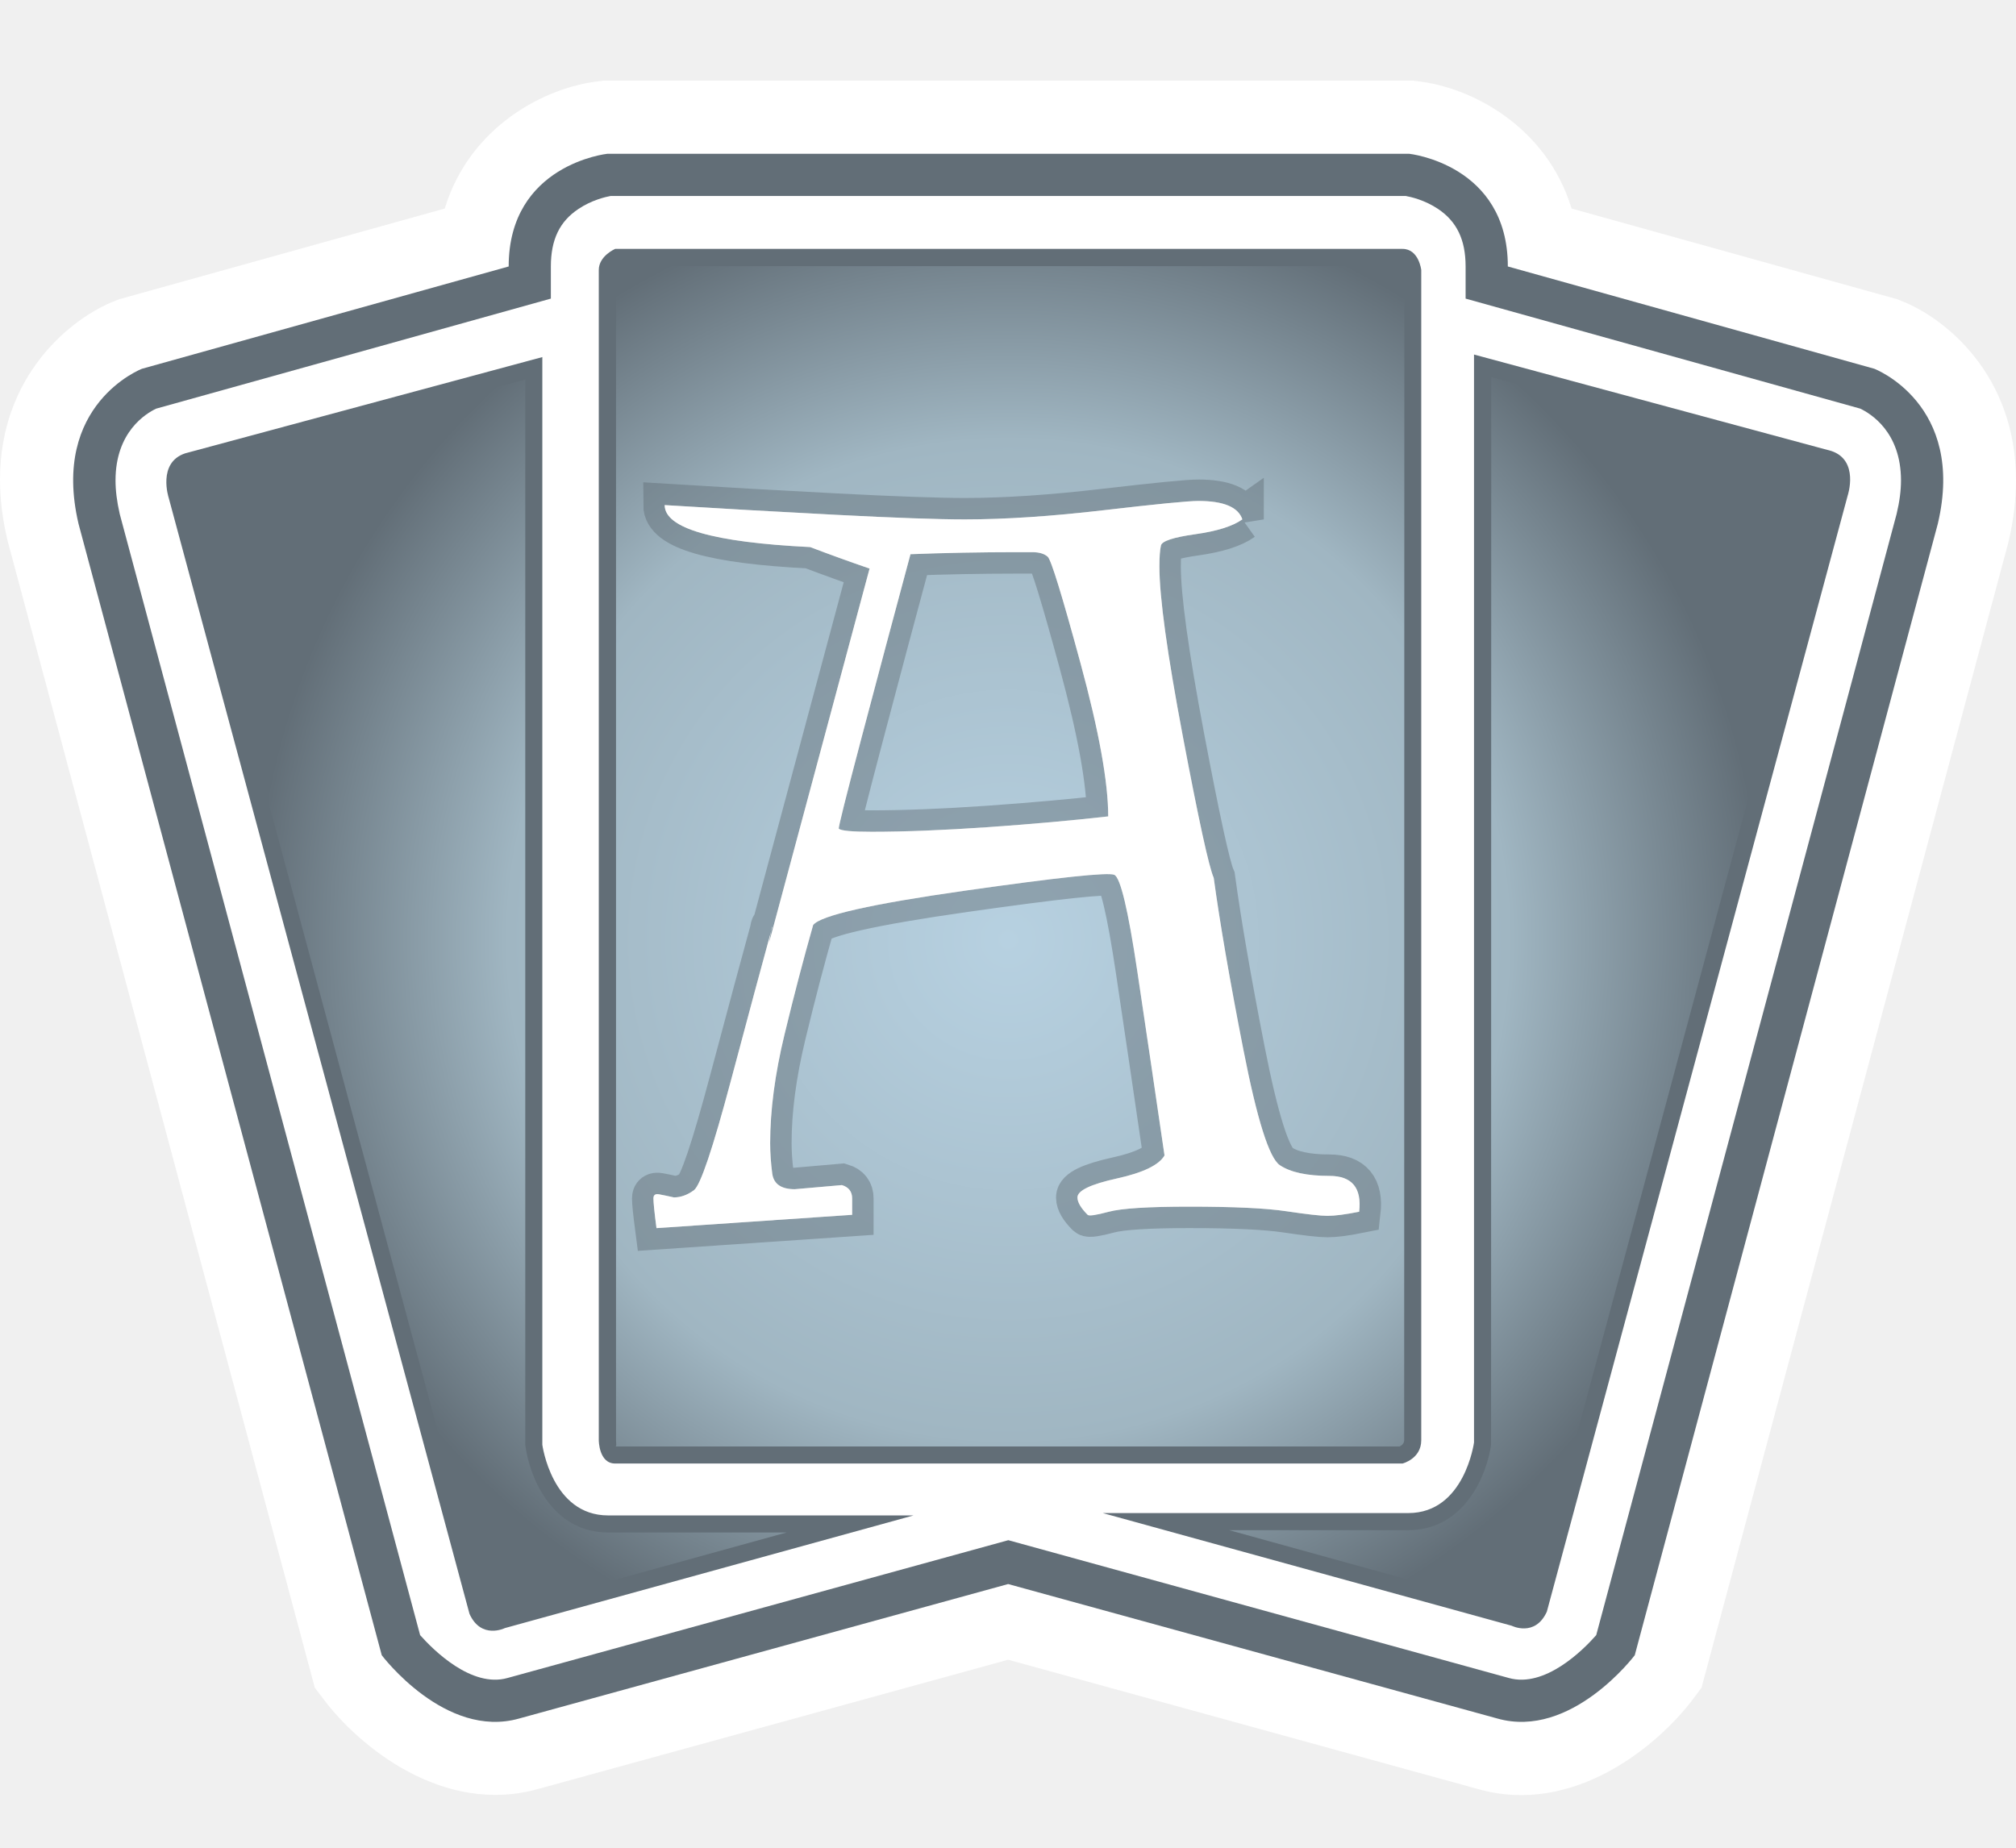
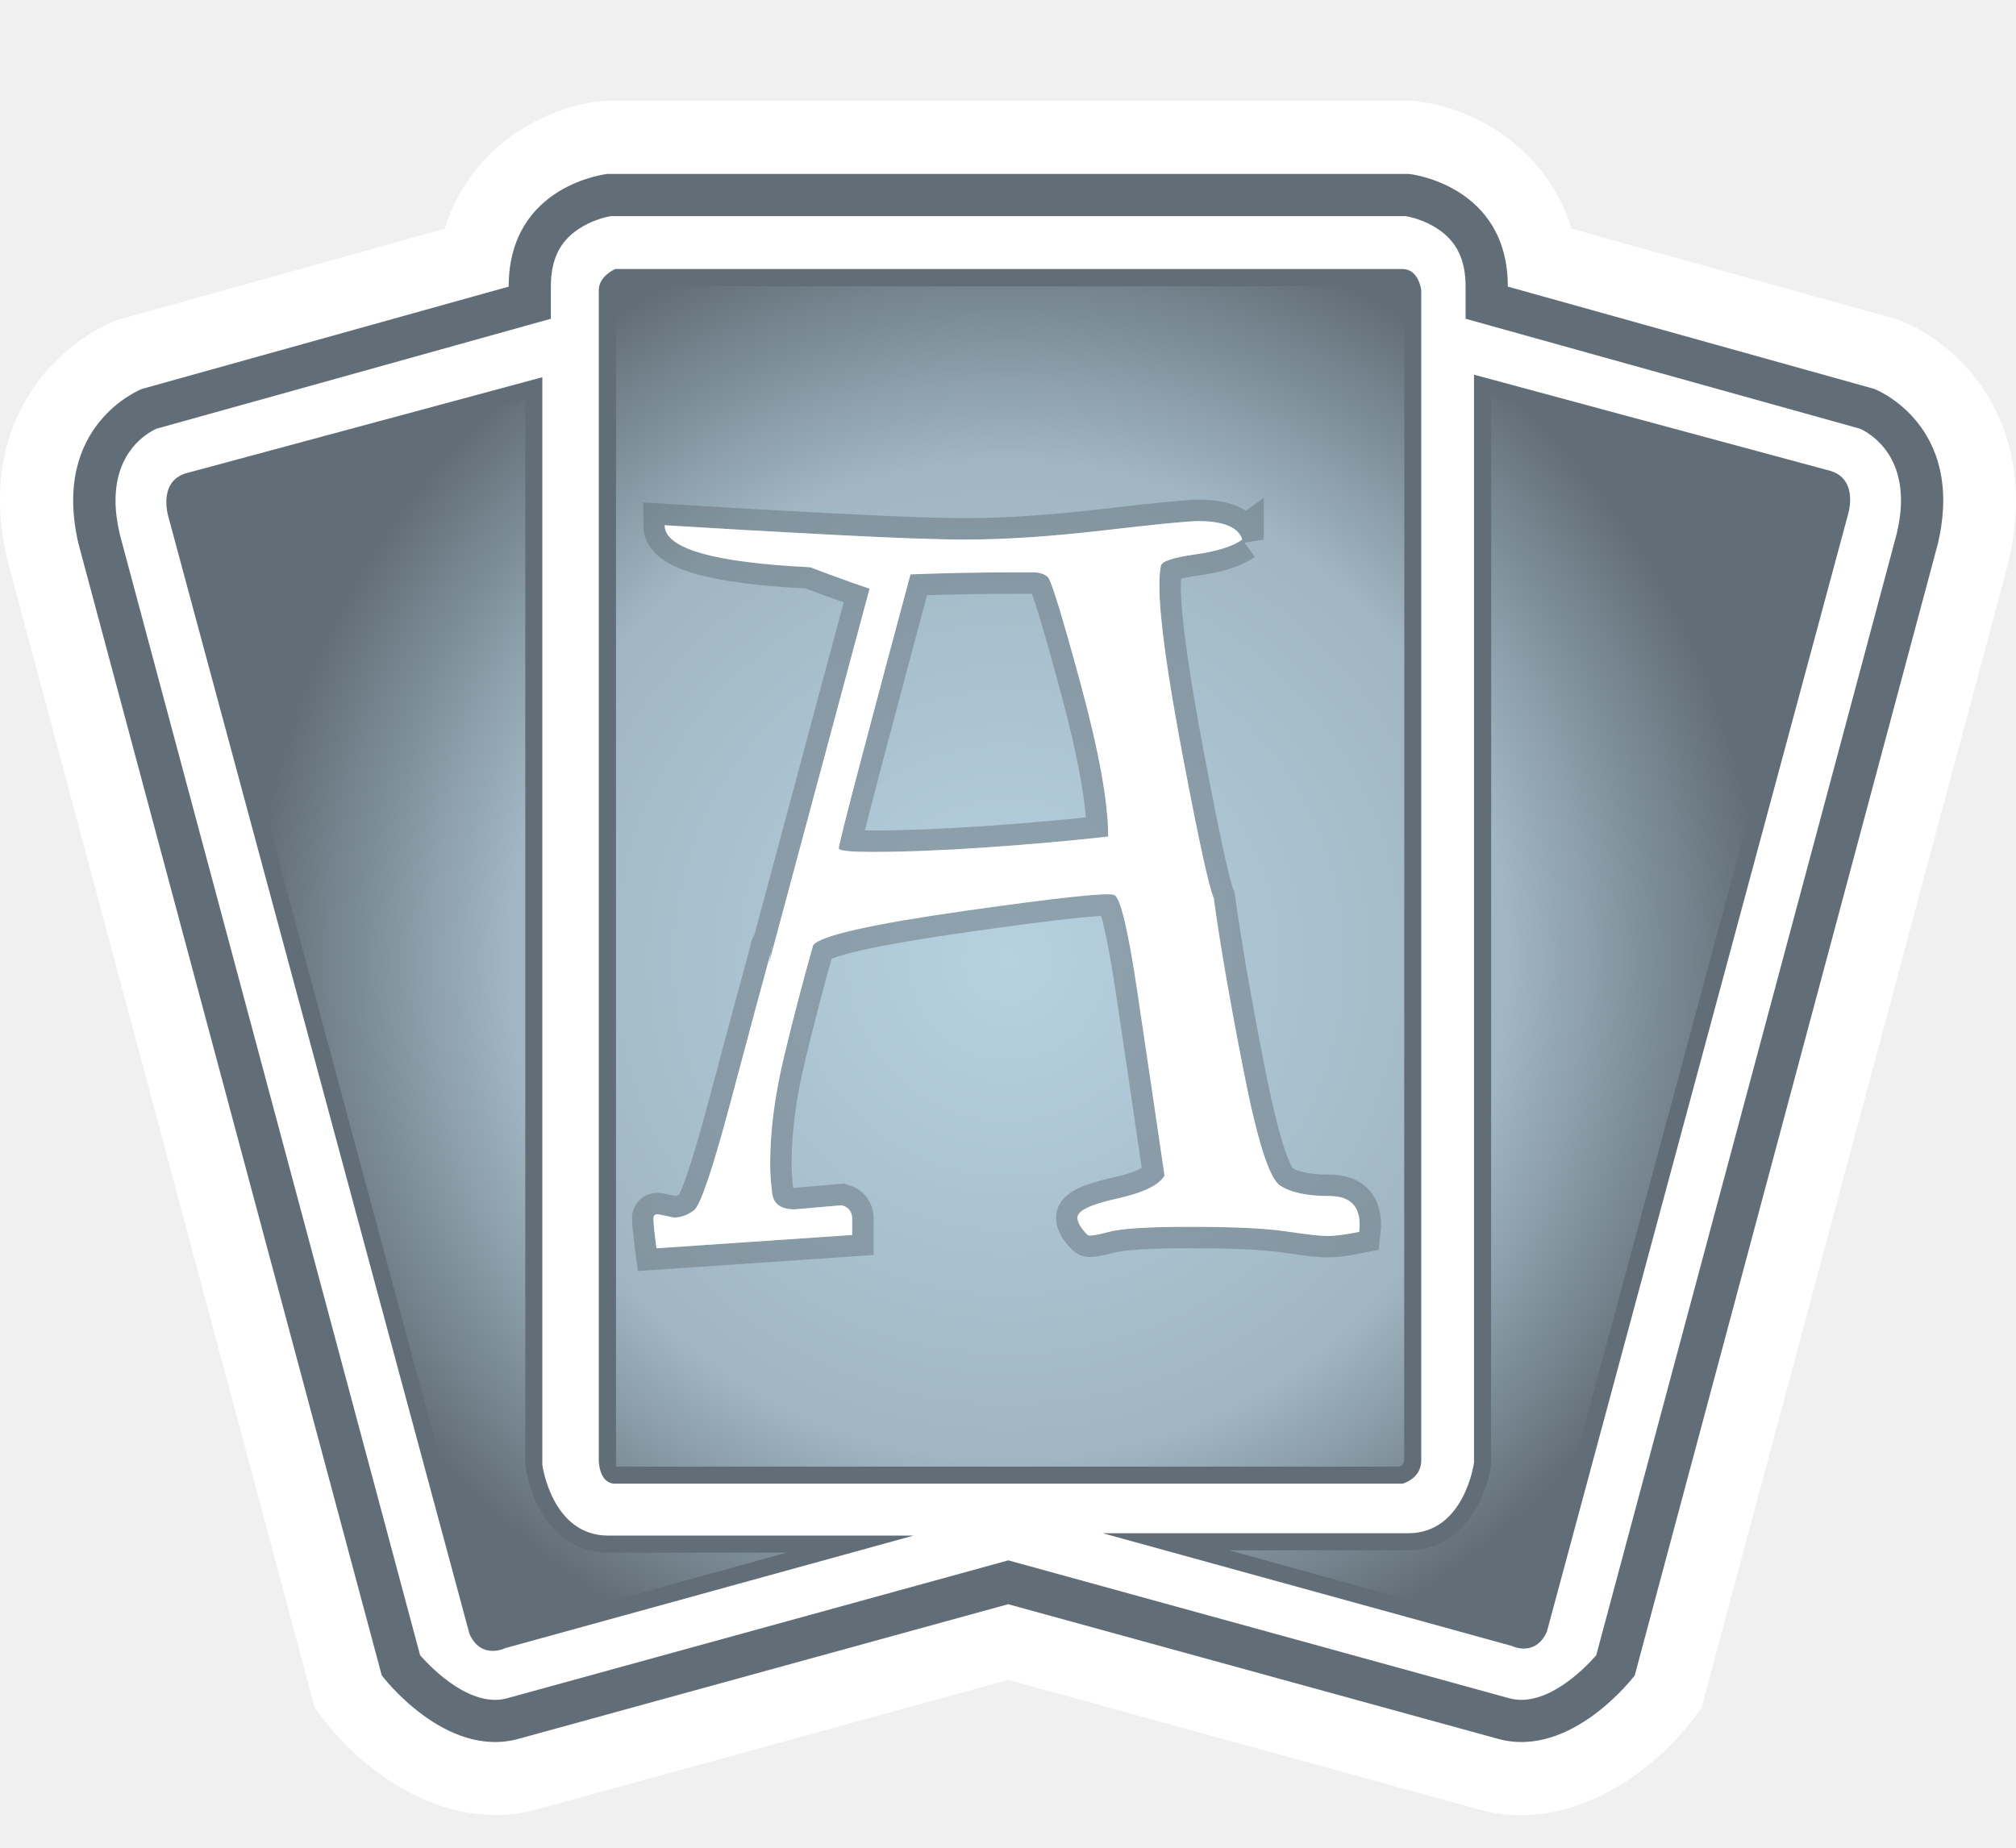
<svg xmlns="http://www.w3.org/2000/svg" xmlns:xlink="http://www.w3.org/1999/xlink" version="1.1" width="600" height="550" id="svg5749">
  <defs id="defs5751">
    <radialGradient cx="0" cy="0" r="1" fx="0" fy="0" id="radialGradient392" gradientUnits="userSpaceOnUse" gradientTransform="matrix(17.57053,0,0,-17.57053,397.9443,483.6748)" spreadMethod="pad">
      <stop id="stop394" style="stop-color:#b7d1e1;stop-opacity:1" offset="0" />
      <stop id="stop396" style="stop-color:#a0b6c2;stop-opacity:1" offset="0.663" />
      <stop id="stop398" style="stop-color:#626e77;stop-opacity:1" offset="1" />
    </radialGradient>
    <radialGradient cx="0" cy="0" r="1" fx="0" fy="0" id="radialGradient2997" xlink:href="#radialGradient392" gradientUnits="userSpaceOnUse" gradientTransform="matrix(21.96316,0,0,21.96316,391.4371,615.278)" spreadMethod="pad" />
    <radialGradient cx="0" cy="0" r="1" fx="0" fy="0" id="radialGradient3002" xlink:href="#radialGradient392" gradientUnits="userSpaceOnUse" gradientTransform="matrix(224.1567,0,0,224.1567,391.5159,615.8184)" spreadMethod="pad" />
  </defs>
-   <g transform="translate(-91.42857,-336.0524)" id="layer1">
+   <g transform="translate(-91.42857,-330.0524)" id="layer1">
    <path d="M 510.782,360.052 H 271.029 l -1.148,0.153 c -16.189,1.748 -38.617,13.408 -46.093,37.928 -20.336,5.677 -96.932,27.008 -96.932,27.008 l -0.995,0.395 c -13.153,5.039 -34.433,22.134 -34.433,53.276 0,5.626 0.702,11.66 2.245,18.141 l 91.446,341.456 2.539,3.342 c 10.308,13.804 35.53,34.981 64.285,26.714 0,0 128.915,-35.428 139.529,-38.375 10.665,2.947 139.784,38.477 139.784,38.477 28.564,8.165 53.722,-13.013 64.094,-26.816 l 2.488,-3.342 91.293,-340.805 c 1.595,-6.685 2.296,-12.86 2.296,-18.588 0,-31.447 -21.178,-48.44 -34.331,-53.48 l -0.944,-0.395 -96.983,-27.008 c -7.476,-24.52 -29.904,-36.18 -46.042,-37.928 l -1.148,-0.153 z" id="path382" style="fill:#ffffff;fill-opacity:1;fill-rule:nonzero;stroke:none" />
    <path d="m 272.177,381.83 c 0,0 -29.355,3.138 -29.355,33.54 l -109.141,30.452 c 0,0 -27.25,10.461 -18.881,46.144 l 90.247,336.786 c 0,0 18.894,25.107 40.913,18.83 l 145.513,-40.02 145.576,40.02 c 22.02,6.277 40.913,-18.83 40.913,-18.83 L 668.159,491.965 C 676.579,456.283 649.265,445.821 649.265,445.821 l -109.077,-30.452 c 0,-30.401 -29.355,-33.54 -29.355,-33.54 z" id="path384" style="fill:#626e77;fill-opacity:1;fill-rule:nonzero;stroke:none" />
    <path d="m 273.122,394.396 c -1.34,0.243 -5.575,1.186 -9.517,3.84 -5.626,3.725 -8.229,9.16 -8.229,17.133 v 9.568 c 0,0 -115.762,32.302 -117.459,32.749 -3.036,1.442 -12.107,6.876 -12.107,21.369 0,2.947 0.396,6.238 1.25,9.976 0.153,0.6 88.002,328.456 89.405,333.737 3.878,4.389 15.296,15.794 26.013,12.758 l 149.046,-41.016 148.957,41.016 c 10.767,3.036 22.173,-8.369 26.013,-12.758 1.442,-5.282 89.303,-333.138 89.405,-333.737 0.893,-3.738 1.301,-7.029 1.301,-9.976 0,-14.493 -9.122,-19.927 -12.12,-21.369 -1.684,-0.447 -117.459,-32.749 -117.459,-32.749 v -9.568 c 0,-7.973 -2.641,-13.408 -8.216,-17.133 -3.942,-2.654 -8.178,-3.598 -9.568,-3.84 z" id="path386" style="fill:#ffffff;fill-opacity:1;fill-rule:nonzero;stroke:none" />
    <path d="m 530.122,441.586 v 323.825 c 0,0 -2.794,21.024 -19.545,21.024 h -90.949 l 121.707,33.54 c 0,0 6.966,3.496 10.461,-4.184 l 89.545,-332.245 c 0,0 3.496,-10.461 -4.873,-13.255 z m -383.581,29.406 c -8.369,2.781 -4.886,13.306 -4.886,13.306 l 89.507,332.143 c 3.483,7.718 10.512,4.236 10.512,4.236 l 121.643,-33.54 h -90.897 c -16.789,0 -19.583,-21.037 -19.583,-21.037 V 442.339 Z m 127.971,-60.853 h 234.331 c 4.873,0 5.575,6.277 5.575,6.277 v 348.345 c 0,5.537 -5.575,6.927 -5.575,6.927 H 274.512 c -4.873,0 -4.873,-6.927 -4.873,-6.927 V 416.415 c 0,-4.184 4.873,-6.277 4.873,-6.277" id="path388" style="fill:#626e77;fill-opacity:1;fill-rule:nonzero;stroke:none" />
    <path d="m 275.813,415.267 c -0.6,0.408 -1.046,0.956 -1.046,1.199 v 0 348.192 c 0,0.855 0.243,1.952 -0.204,1.952 v 0 h 233.425 c 0.6,-0.306 1.352,-0.854 1.352,-1.901 v 0 l 0.051,-347.643 c -0.102,-0.702 -0.497,-1.646 -0.548,-1.799 v 0 H 275.814 Z M 535.2,766.1 c -1.199,8.828 -7.82,25.426 -24.673,25.426 v 0 h -53.263 l 86.254,23.869 c 0.153,0.102 0.804,0.293 1.454,0.293 v 0 c 0.446,0 1.289,0 1.888,-1.237 v 0 l 89.609,-332.5 c 0.192,-0.549 1.735,-5.677 -1.352,-6.723 v 0 l -99.866,-26.918 -0.051,317.79 z M 148.136,475.827 c -3.342,1.135 -1.786,6.277 -1.544,7.119 v 0 l 89.201,331.403 c 0.906,2.041 1.799,2.041 2.245,2.041 v 0 c 0.65,0 1.25,-0.204 2.245,-0.651 v 0 l 85.259,-23.525 h -53.122 c -16.789,0 -23.461,-16.585 -24.66,-26.064 v 0 -317.14 l -99.624,26.816 z" id="path400" style="fill:url(#radialGradient3002);fill-opacity:1;fill-rule:nonzero;stroke:none" />
    <g transform="matrix(10.20603,0,0,10.20603,-3603.505,-5663.73)" id="text5649" style="font-style:normal;font-variant:normal;font-weight:100;font-stretch:normal;font-size:29.871px;line-height:125%;font-family:GoudyMedieval;-inkscape-font-specification:'GoudyMedieval Thin';text-align:start;letter-spacing:0px;word-spacing:0px;writing-mode:lr-tb;text-anchor:start;fill:#ffffff;fill-opacity:1;stroke:#626e77;stroke-width:1.25;stroke-opacity:0.463">
      <path d="m 398.263,603.014 c -0.279,0.199 -0.737,0.344 -1.374,0.433 -0.637,0.09 -0.971,0.199 -1,0.329 -0.03,0.129 -0.045,0.334 -0.045,0.613 -10e-6,0.896 0.229,2.554 0.687,4.973 0.458,2.42 0.757,3.789 0.897,4.107 0.179,1.315 0.468,2.987 0.866,5.018 0.398,2.031 0.751,3.151 1.06,3.361 0.309,0.209 0.792,0.314 1.449,0.314 0.657,0 0.946,0.348 0.866,1.045 -0.399,0.08 -0.707,0.12 -0.926,0.12 -0.199,0 -0.598,-0.045 -1.195,-0.134 -0.597,-0.09 -1.543,-0.134 -2.838,-0.134 -1.195,0 -1.976,0.05 -2.345,0.149 -0.368,0.099 -0.572,0.129 -0.613,0.09 -0.199,-0.199 -0.298,-0.369 -0.298,-0.508 -10e-6,-0.199 0.383,-0.384 1.15,-0.553 0.767,-0.169 1.23,-0.393 1.389,-0.672 -0.259,-1.772 -0.523,-3.559 -0.792,-5.361 -0.269,-1.802 -0.493,-2.743 -0.672,-2.823 -0.179,-0.08 -1.633,0.075 -4.361,0.463 -2.728,0.388 -4.202,0.722 -4.421,1 -0.278,0.976 -0.557,2.041 -0.836,3.196 -0.279,1.155 -0.418,2.21 -0.418,3.166 0,0.279 0.02,0.573 0.06,0.881 0.04,0.309 0.259,0.463 0.658,0.463 0.458,-0.04 0.916,-0.08 1.374,-0.12 0.199,0.06 0.299,0.19 0.299,0.389 0,0.199 0,0.358 0,0.478 l -5.706,0.388 c -0.06,-0.458 -0.089,-0.747 -0.089,-0.867 0,-0.099 0.055,-0.139 0.164,-0.119 0.109,0.02 0.254,0.05 0.433,0.09 0.199,0 0.394,-0.07 0.583,-0.209 0.189,-0.139 0.547,-1.2 1.075,-3.181 0.528,-1.981 0.931,-3.48 1.21,-4.495 -1e-5,-0.04 -0.015,0.02 -0.045,0.179 -0.03,0.16 -0.045,0.249 -0.045,0.268 l 2.928,-10.902 c -0.578,-0.199 -1.156,-0.408 -1.733,-0.627 -2.828,-0.139 -4.242,-0.547 -4.242,-1.224 1.593,0.099 3.256,0.193 4.988,0.283 1.733,0.09 2.987,0.134 3.764,0.134 1.175,2e-5 2.529,-0.09 4.062,-0.269 1.534,-0.179 2.45,-0.269 2.748,-0.269 0.737,2e-5 1.165,0.179 1.284,0.538 z m -11.768,9.021 c 0.06,0.06 0.378,0.09 0.955,0.09 0.976,10e-6 2.106,-0.045 3.391,-0.134 1.284,-0.09 2.454,-0.194 3.51,-0.314 -10e-6,-0.995 -0.269,-2.484 -0.807,-4.465 -0.538,-1.981 -0.857,-3.017 -0.956,-3.107 -0.1,-0.09 -0.249,-0.134 -0.448,-0.134 -0.199,2e-5 -0.378,2e-5 -0.537,0 -0.458,2e-5 -0.956,0.005 -1.494,0.015 -0.538,0.01 -1.045,0.025 -1.524,0.044 -0.478,1.773 -0.95,3.545 -1.418,5.317 -0.468,1.772 -0.692,2.668 -0.672,2.688 z" id="path3008" />
    </g>
    <g transform="matrix(10.20603,0,0,10.20603,-3603.505,-5663.73)" id="text5653" style="font-style:normal;font-variant:normal;font-weight:100;font-stretch:normal;font-size:29.871px;line-height:125%;font-family:GoudyMedieval;-inkscape-font-specification:'GoudyMedieval Thin';text-align:start;letter-spacing:0px;word-spacing:0px;writing-mode:lr-tb;text-anchor:start;fill:#ffffff;fill-opacity:1;stroke:#626e77;stroke-width:1.25;stroke-opacity:0">
      <path d="m 398.263,603.014 c -0.279,0.199 -0.737,0.344 -1.374,0.433 -0.637,0.09 -0.971,0.199 -1,0.329 -0.03,0.129 -0.045,0.334 -0.045,0.613 -10e-6,0.896 0.229,2.554 0.687,4.973 0.458,2.42 0.757,3.789 0.897,4.107 0.179,1.315 0.468,2.987 0.866,5.018 0.398,2.031 0.751,3.151 1.06,3.361 0.309,0.209 0.792,0.314 1.449,0.314 0.657,0 0.946,0.348 0.866,1.045 -0.399,0.08 -0.707,0.12 -0.926,0.12 -0.199,0 -0.598,-0.045 -1.195,-0.134 -0.597,-0.09 -1.543,-0.134 -2.838,-0.134 -1.195,0 -1.976,0.05 -2.345,0.149 -0.368,0.099 -0.572,0.129 -0.613,0.09 -0.199,-0.199 -0.298,-0.369 -0.298,-0.508 -10e-6,-0.199 0.383,-0.384 1.15,-0.553 0.767,-0.169 1.23,-0.393 1.389,-0.672 -0.259,-1.772 -0.523,-3.559 -0.792,-5.361 -0.269,-1.802 -0.493,-2.743 -0.672,-2.823 -0.179,-0.08 -1.633,0.075 -4.361,0.463 -2.728,0.388 -4.202,0.722 -4.421,1 -0.278,0.976 -0.557,2.041 -0.836,3.196 -0.279,1.155 -0.418,2.21 -0.418,3.166 0,0.279 0.02,0.573 0.06,0.881 0.04,0.309 0.259,0.463 0.658,0.463 0.458,-0.04 0.916,-0.08 1.374,-0.12 0.199,0.06 0.299,0.19 0.299,0.389 0,0.199 0,0.358 0,0.478 l -5.706,0.388 c -0.06,-0.458 -0.089,-0.747 -0.089,-0.867 0,-0.099 0.055,-0.139 0.164,-0.119 0.109,0.02 0.254,0.05 0.433,0.09 0.199,0 0.394,-0.07 0.583,-0.209 0.189,-0.139 0.547,-1.2 1.075,-3.181 0.528,-1.981 0.931,-3.48 1.21,-4.495 -1e-5,-0.04 -0.015,0.02 -0.045,0.179 -0.03,0.16 -0.045,0.249 -0.045,0.268 l 2.928,-10.902 c -0.578,-0.199 -1.156,-0.408 -1.733,-0.627 -2.828,-0.139 -4.242,-0.547 -4.242,-1.224 1.593,0.099 3.256,0.193 4.988,0.283 1.733,0.09 2.987,0.134 3.764,0.134 1.175,2e-5 2.529,-0.09 4.062,-0.269 1.534,-0.179 2.45,-0.269 2.748,-0.269 0.737,2e-5 1.165,0.179 1.284,0.538 z m -11.768,9.021 c 0.06,0.06 0.378,0.09 0.955,0.09 0.976,10e-6 2.106,-0.045 3.391,-0.134 1.284,-0.09 2.454,-0.194 3.51,-0.314 -10e-6,-0.995 -0.269,-2.484 -0.807,-4.465 -0.538,-1.981 -0.857,-3.017 -0.956,-3.107 -0.1,-0.09 -0.249,-0.134 -0.448,-0.134 -0.199,2e-5 -0.378,2e-5 -0.537,0 -0.458,2e-5 -0.956,0.005 -1.494,0.015 -0.538,0.01 -1.045,0.025 -1.524,0.044 -0.478,1.773 -0.95,3.545 -1.418,5.317 -0.468,1.772 -0.692,2.668 -0.672,2.688 z" id="path3005" />
    </g>
  </g>
</svg>
